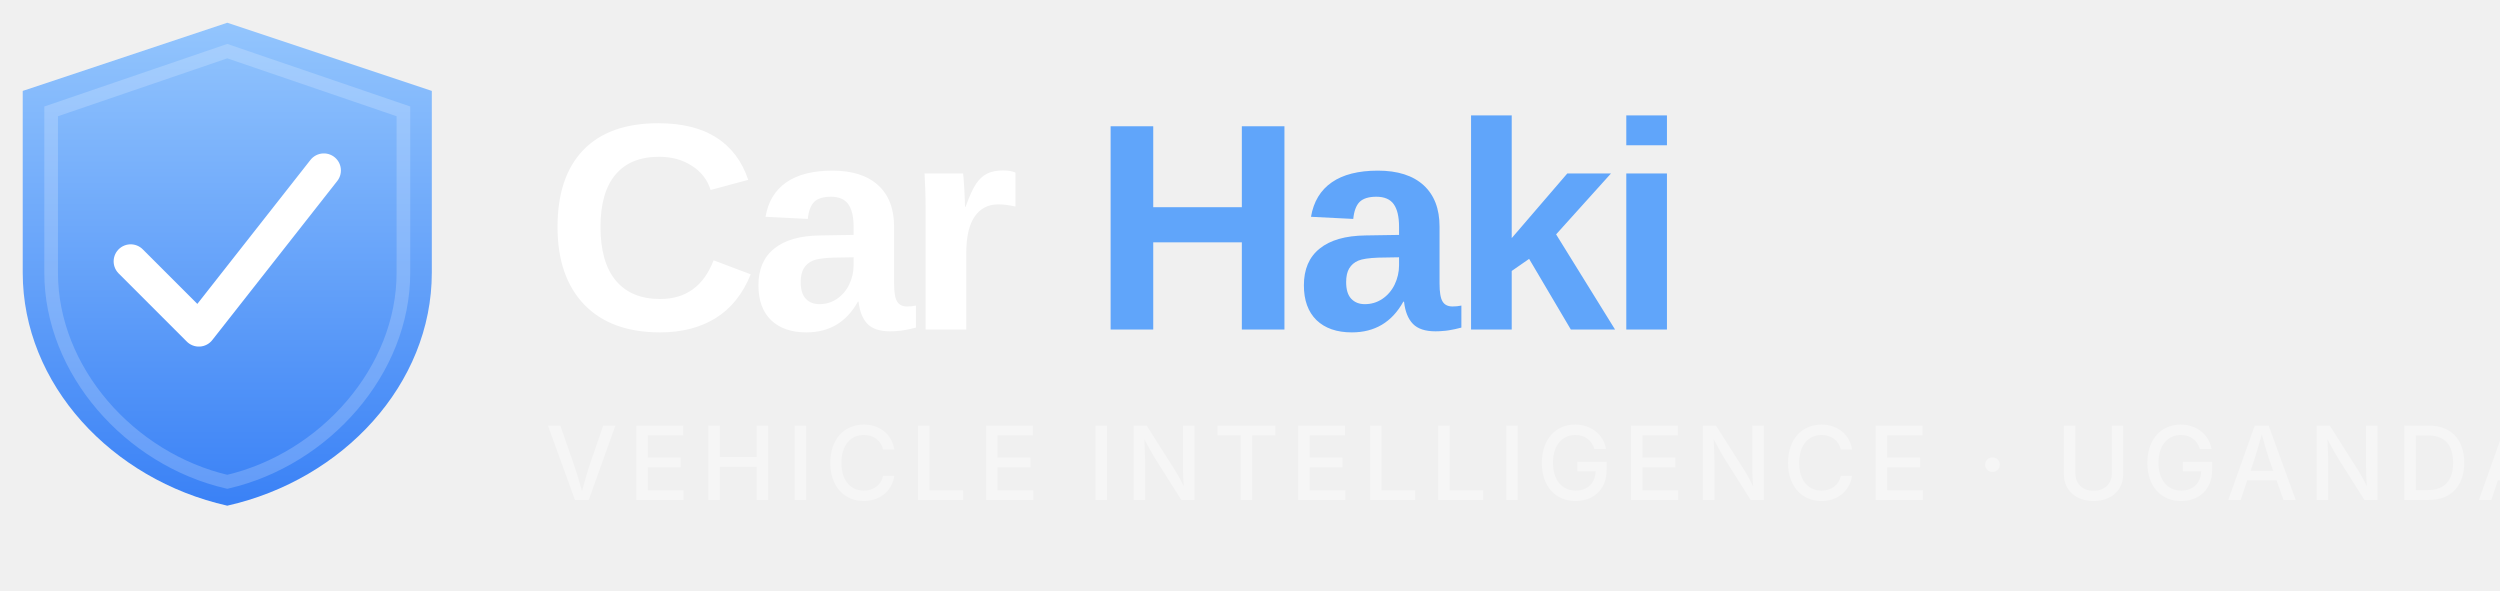
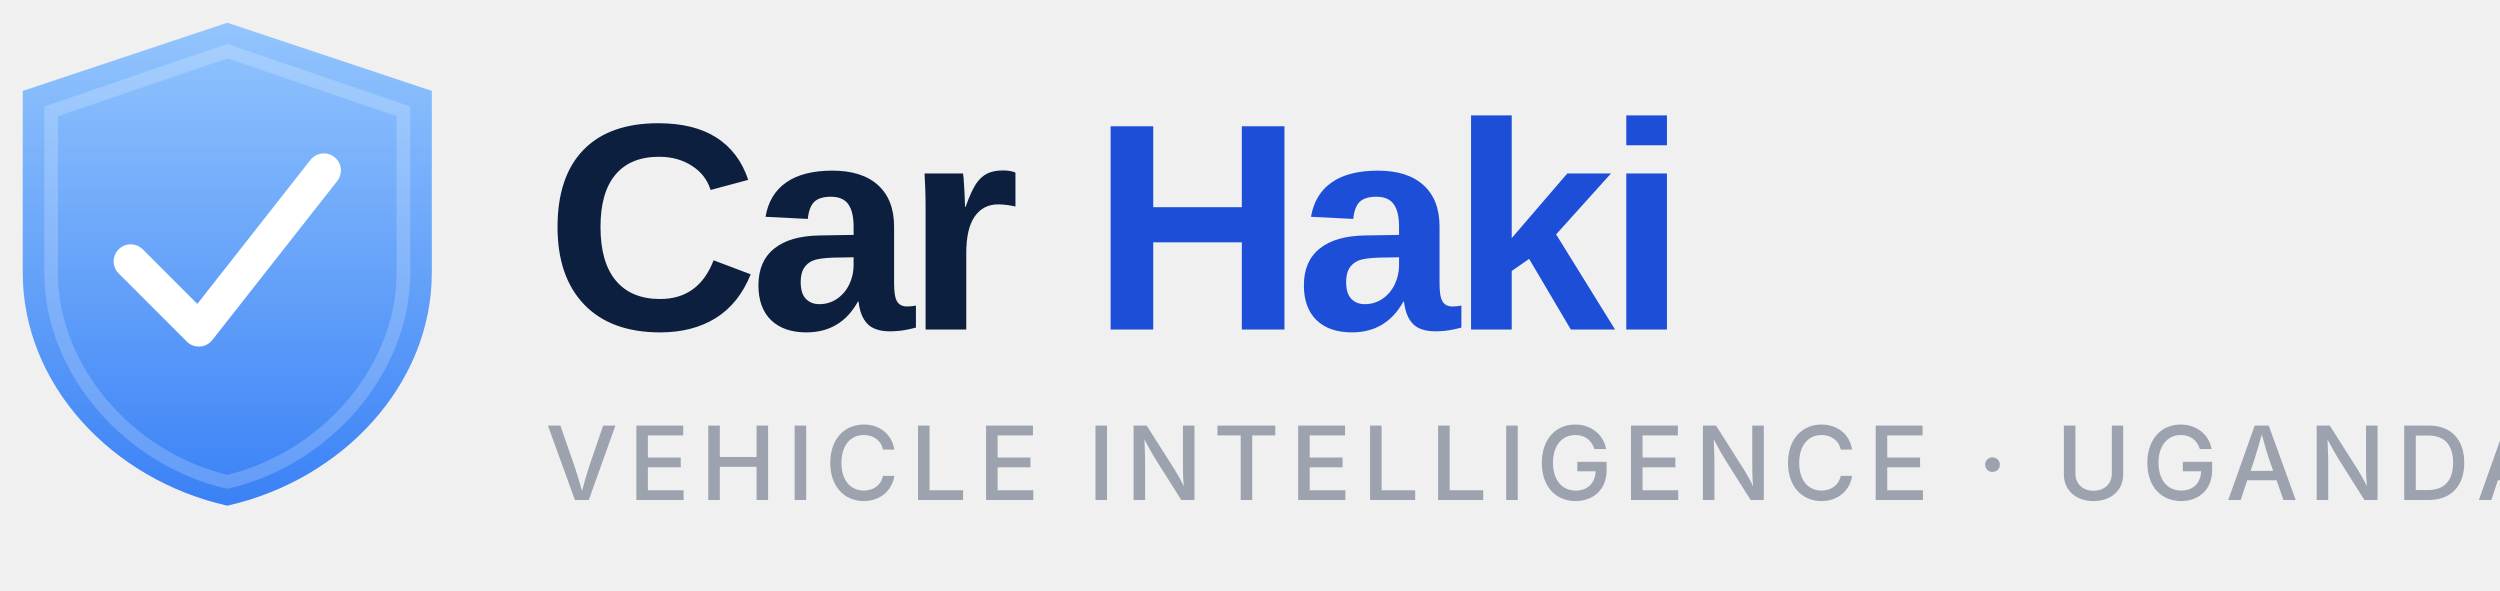
<svg xmlns="http://www.w3.org/2000/svg" width="220" height="52" viewBox="0 0 220 52" fill="none" role="img" aria-label="CarHaki — Vehicle Intelligence Uganda">
  <defs>
    <linearGradient id="shGD" x1="20" y1="2" x2="20" y2="44" gradientUnits="userSpaceOnUse">
      <stop offset="0%" stop-color="#93C5FD" />
      <stop offset="100%" stop-color="#3B82F6" />
    </linearGradient>
  </defs>
  <path d="M20 2L38 8V24C38 33.8 30.2 42.2 20 44.5C9.8 42.2 2 33.8 2 24V8L20 2Z" fill="url(#shGD)" />
  <path d="M20 4.5L35.5 9.8V24C35.5 32.6 28.6 40.4 20 42.4C11.4 40.4 4.5 32.6 4.5 24V9.8L20 4.5Z" fill="none" stroke="rgba(255,255,255,0.2)" stroke-width="1.2" />
  <path d="M11.5 23L17.5 29L28.5 15" stroke="white" stroke-width="3" stroke-linecap="round" stroke-linejoin="round" />
-   <text x="48" y="29" font-family="'Plus Jakarta Sans','Arial Black',Arial,sans-serif" font-weight="800" font-size="26" fill="#FFFFFF" letter-spacing="-0.8">Car</text>
-   <text x="96" y="29" font-family="'Plus Jakarta Sans','Arial Black',Arial,sans-serif" font-weight="800" font-size="26" fill="#60A5FA" letter-spacing="-0.8">Haki</text>
-   <text x="48" y="44" font-family="system-ui,-apple-system,sans-serif" font-weight="500" font-size="9" fill="rgba(255,255,255,0.38)" letter-spacing="0.1em">VEHICLE INTELLIGENCE · UGANDA</text>
+   <text x="48" y="29" font-family="'Plus Jakarta Sans','Arial Black',Arial,sans-serif" font-weight="800" font-size="26" fill="#0C1F3F" letter-spacing="-0.8">Car</text>
+   <text x="96" y="29" font-family="'Plus Jakarta Sans','Arial Black',Arial,sans-serif" font-weight="800" font-size="26" fill="#1D4ED8" letter-spacing="-0.8">Haki</text>
+   <text x="48" y="44" font-family="system-ui,-apple-system,sans-serif" font-weight="500" font-size="9" fill="#9CA3AF" letter-spacing="0.1em">VEHICLE INTELLIGENCE · UGANDA</text>
</svg>
